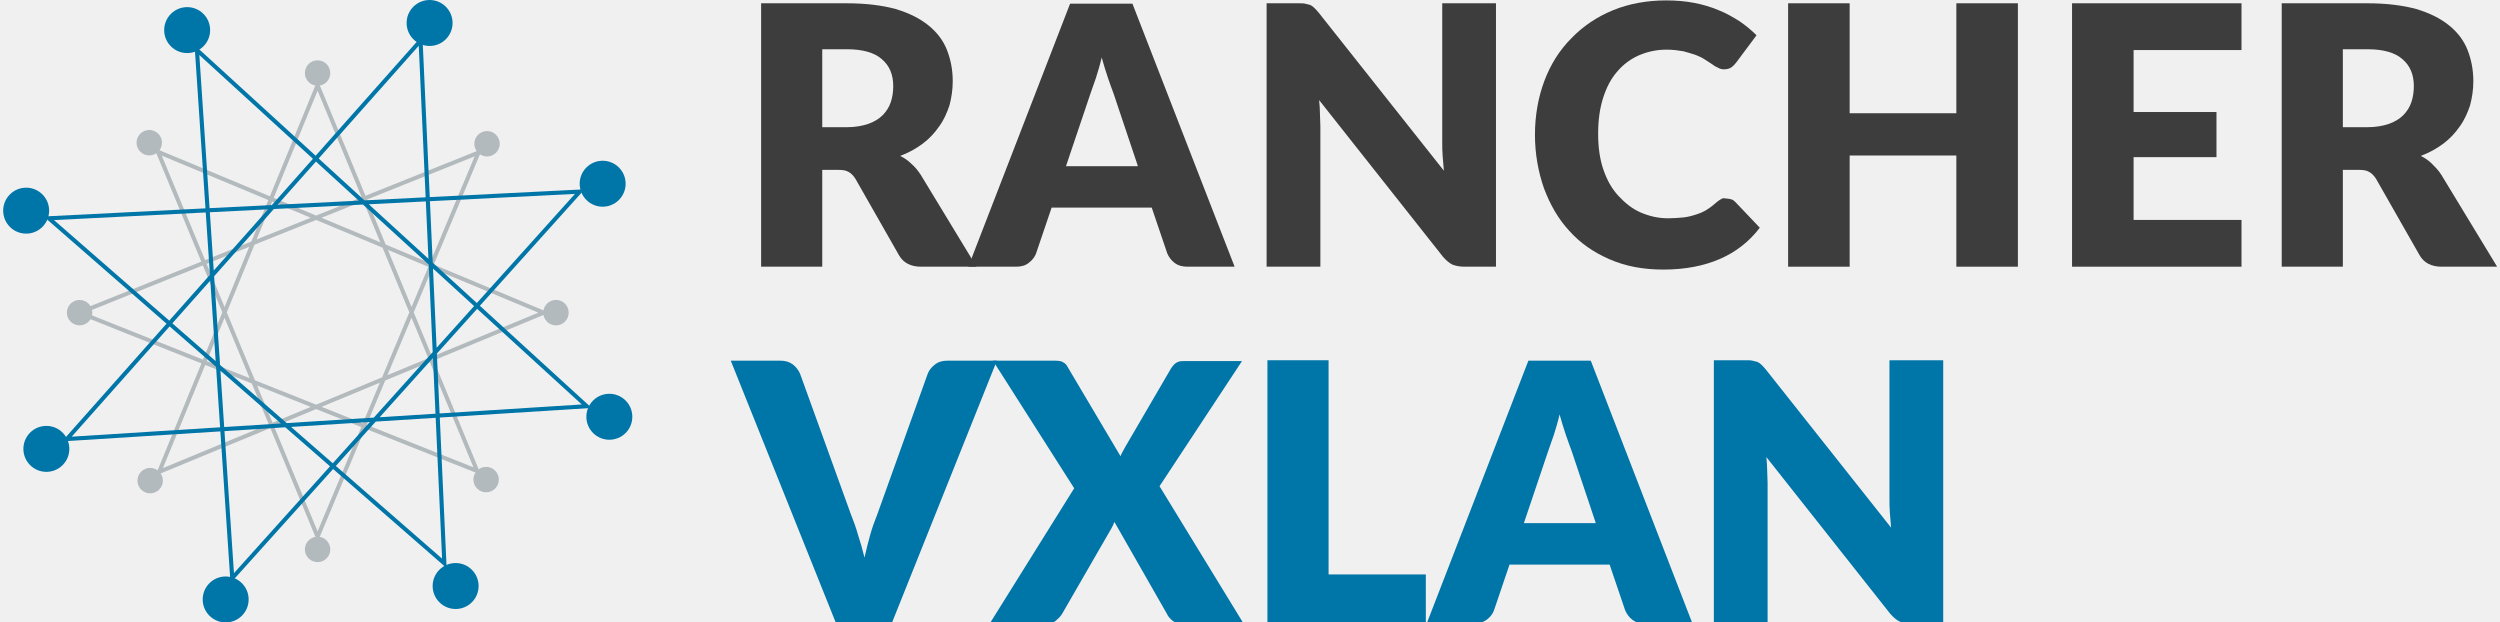
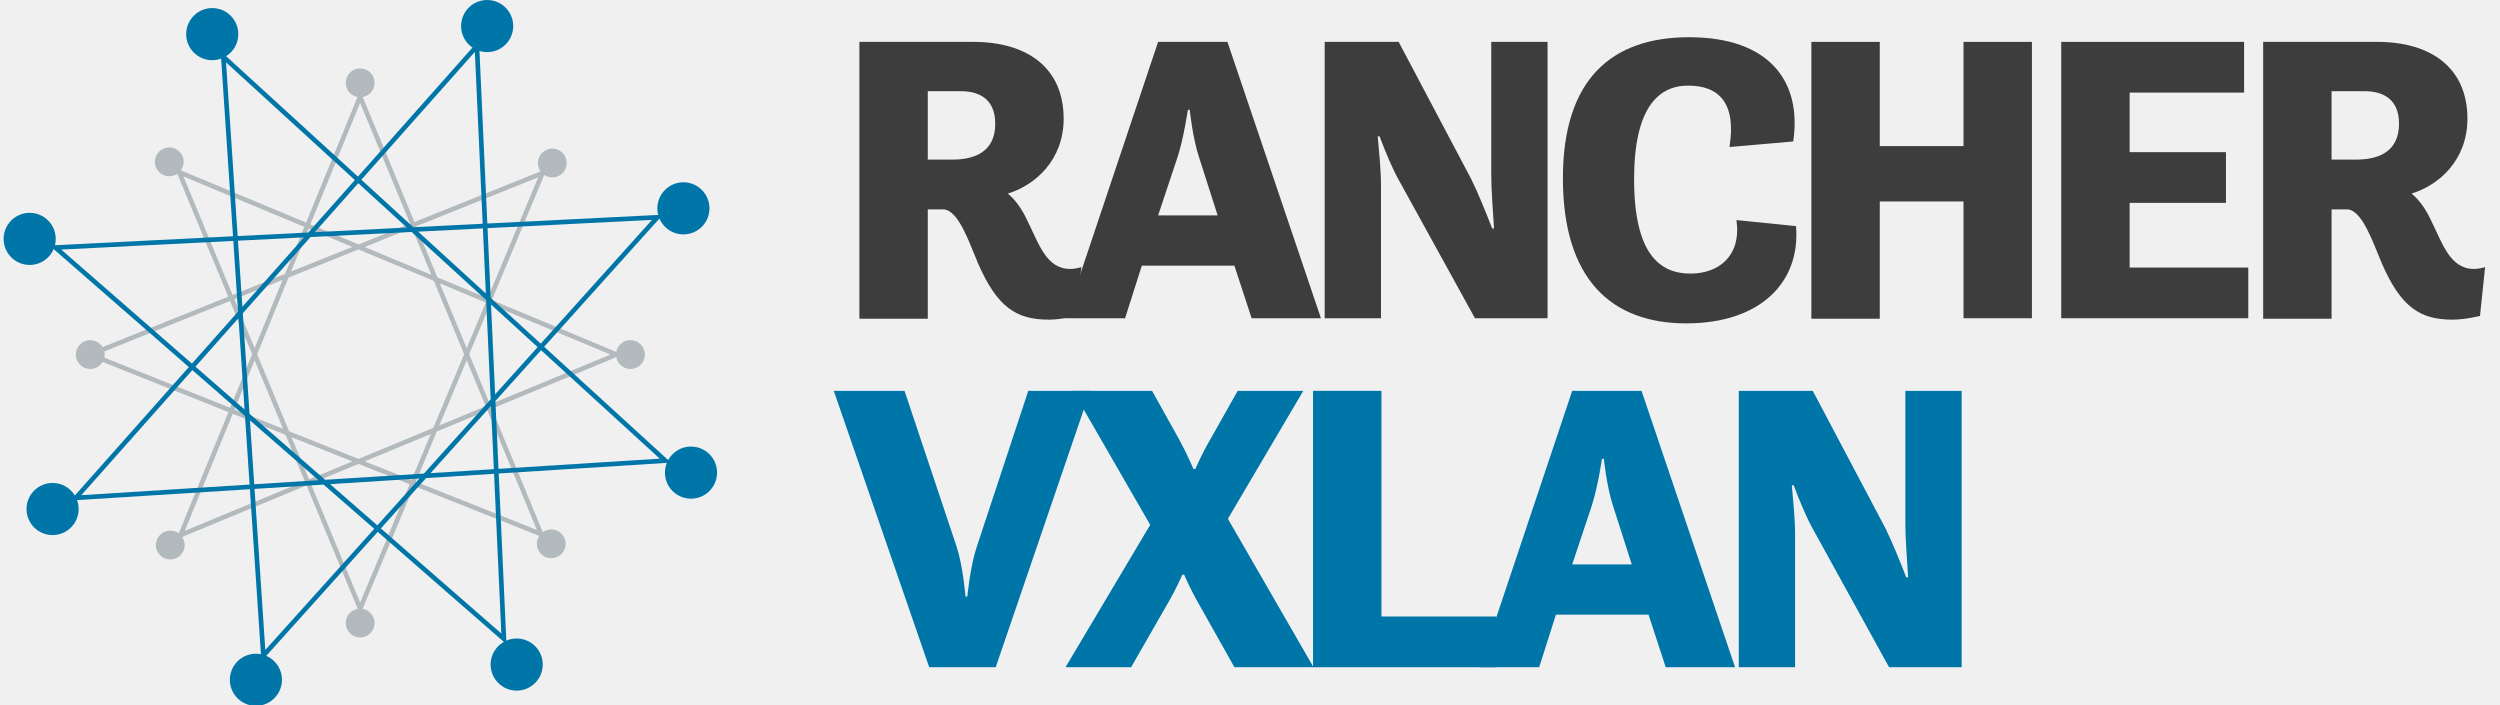
- <svg xmlns="http://www.w3.org/2000/svg" version="1.1" id="Layer_1" x="0px" y="0px" viewBox="0 0 609.3 151.4" style="enable-background:new 0 0 609.3 151.4;" xml:space="preserve">
+ <svg xmlns="http://www.w3.org/2000/svg" version="1.1" id="Layer_1" x="0px" y="0px" viewBox="0 0 537.3 151.4" style="enable-background:new 0 0 537.3 151.4;" xml:space="preserve">
  <style type="text/css">
	.st0{fill:#99A3A8;}
	.st1{fill:#CCD1D3;}
	.st2{fill:none;stroke:#A3ABAF;stroke-width:5;stroke-linecap:round;stroke-linejoin:round;stroke-miterlimit:10;}
	.st3{fill:#3D3D3D;}
	.st4{fill:#0075A8;}
	.st5{fill:#B3C78F;}
	.st6{fill:none;stroke:#CCD1D3;stroke-miterlimit:10;}
	.st7{fill:none;stroke:#CCD1D3;stroke-width:1.893;stroke-miterlimit:10;}
	.st8{fill:#F15354;}
	.st9{fill:#A3ABAF;}
	.st10{fill:#3498DB;}
	.st11{fill:#2980B9;}
	.st12{fill:#E67E22;}
	.st13{fill:#D35401;}
	.st14{fill:#F1C40F;}
	.st15{fill:#E49701;}
	.st16{fill:#EADF5A;}
	.st17{fill:#D7C320;}
	.st18{fill:#34495E;}
	.st19{fill:#2C3E50;}
	.st20{fill:#2B2B2B;}
	.st21{fill:#262626;}
	.st22{fill:#3A6F81;}
	.st23{fill:#356272;}
	.st24{fill:#00558B;}
	.st25{fill:#27AE60;}
	.st26{fill:#169242;}
	.st27{fill:#A5C63B;}
	.st28{fill:#8EB021;}
	.st29{fill:#ECF0F1;}
	.st30{fill:#BDC3C7;}
	.st31{fill:#95A5A6;}
	.st32{fill:#7F8C8D;}
	.st33{fill:#E74C3C;}
	.st34{fill:#C0392B;}
	.st35{fill:#EA3738;}
	.st36{fill:#78C9CF;}
	.st37{fill:#389EA8;}
	.st38{fill:#2D8490;}
	.st39{fill:#1A6470;}
	.st40{fill:#21364A;}
	.st41{fill:#040B15;}
	.st42{fill:#66767C;}
	.st43{fill:#334851;}
	.st44{fill:#5C686F;}
	.st45{fill:#29373C;}
	.st46{fill:#0A141A;}
	.st47{fill:#FFFFFF;}
	.st48{fill:#0D5E8C;}
	.st49{fill:#0071BC;}
	.st50{fill:#808080;stroke:#000000;stroke-width:0.5;stroke-miterlimit:10;}
	.st51{fill:#DFDFDF;stroke:#000000;stroke-width:0.5;stroke-miterlimit:10;}
	.st52{stroke:#000000;stroke-width:0.5;stroke-miterlimit:10;}
	.st53{fill:none;stroke:#A3ABAF;stroke-width:12;stroke-miterlimit:10;}
	.st54{fill:none;stroke:#F15354;stroke-width:0.438;stroke-miterlimit:10;}
	.st55{fill:none;stroke:#F15354;stroke-miterlimit:10;}
	.st56{fill:none;stroke:#3498DB;stroke-width:15;stroke-linecap:square;stroke-miterlimit:10;}
	.st57{fill:none;stroke:#A3ABAF;stroke-width:9;stroke-miterlimit:10;}
	.st58{opacity:0.5;fill:url(#SVGID_1_);}
	.st59{clip-path:url(#SVGID_3_);enable-background:new    ;}
	.st60{fill:#D3AC0D;}
	.st61{fill:#B5930B;}
	.st62{opacity:0.5;fill:url(#SVGID_4_);}
	.st63{clip-path:url(#SVGID_6_);enable-background:new    ;}
	.st64{opacity:0.5;fill:url(#SVGID_7_);}
	.st65{clip-path:url(#SVGID_9_);enable-background:new    ;}
	.st66{opacity:0.5;fill:url(#SVGID_10_);}
	.st67{clip-path:url(#SVGID_12_);enable-background:new    ;}
	.st68{fill:#58D68D;}
	.st69{fill:#2ECC71;}
	.st70{fill:none;stroke:#2ECC71;stroke-width:1.162;stroke-miterlimit:10;}
	.st71{fill:none;stroke:#F1C40F;stroke-width:1.162;stroke-miterlimit:10;}
	.st72{fill:none;stroke:#0075A8;stroke-width:1.162;stroke-miterlimit:10;}
	.st73{fill:none;stroke:#BDC3C7;stroke-width:10;stroke-miterlimit:10;}
	.st74{fill:none;stroke:#A3ABAF;stroke-width:10;stroke-miterlimit:10;}
	.st75{opacity:0.2;fill:#78C9CF;}
	.st76{fill:none;stroke:#0075A8;stroke-miterlimit:10;}
	.st77{fill:#5D5D5D;}
	.st78{fill:none;stroke:#99A3A8;stroke-miterlimit:10;}
	.st79{fill:none;stroke:#0075A8;stroke-width:1.827;stroke-miterlimit:10;}
	.st80{opacity:0.7;}
</style>
  <g>
-     <path class="st3" d="M238,65h-13.5c-2.5,0-4.3-0.9-5.4-2.8l-10.6-18.6c-0.5-0.8-1.1-1.4-1.7-1.7c-0.6-0.4-1.5-0.5-2.6-0.5h-3.8V65   h-14.9V0.8h20.9c4.6,0,8.6,0.5,11.9,1.4c3.3,1,5.9,2.3,8,4c2.1,1.7,3.6,3.7,4.5,6c0.9,2.3,1.4,4.8,1.4,7.6c0,2.1-0.3,4-0.8,5.9   c-0.6,1.8-1.4,3.6-2.5,5.1c-1.1,1.6-2.4,3-4,4.2s-3.4,2.2-5.5,3c1,0.5,1.9,1.1,2.7,1.9c0.8,0.7,1.6,1.6,2.3,2.7L238,65z M206.4,31   c2,0,3.7-0.3,5.2-0.8c1.4-0.5,2.6-1.2,3.5-2.1c0.9-0.9,1.6-2,2-3.2c0.4-1.2,0.6-2.5,0.6-3.9c0-2.8-0.9-5-2.8-6.6   c-1.8-1.6-4.7-2.4-8.5-2.4h-6v19H206.4z" />
-     <path class="st3" d="M300.9,65h-11.5c-1.3,0-2.3-0.3-3.1-0.9c-0.8-0.6-1.4-1.4-1.8-2.3l-3.8-11.2h-24.4l-3.8,11.2   c-0.3,0.8-0.9,1.6-1.7,2.2c-0.8,0.7-1.9,1-3.1,1H236l24.8-64.1h15.2L300.9,65z M277.3,40.4l-5.9-17.6c-0.4-1.1-0.9-2.4-1.4-3.9   s-1-3.1-1.5-4.9c-0.4,1.8-0.9,3.4-1.4,5c-0.5,1.5-1,2.8-1.4,4l-5.9,17.5H277.3z" />
-     <path class="st3" d="M364.6,0.8V65h-7.7c-1.1,0-2.1-0.2-2.9-0.5c-0.8-0.4-1.5-1-2.3-1.9l-30.2-38.2c0.1,1.1,0.2,2.3,0.2,3.3   c0,1.1,0.1,2.1,0.1,3V65h-13.1V0.8h7.8c0.6,0,1.2,0,1.6,0.1c0.4,0.1,0.8,0.2,1.2,0.3c0.4,0.2,0.7,0.4,1,0.7s0.7,0.7,1.1,1.2   l30.5,38.5c-0.1-1.2-0.2-2.4-0.3-3.6c-0.1-1.2-0.1-2.3-0.1-3.3V0.8H364.6z" />
-     <path class="st3" d="M420.9,48.4c0.4,0,0.7,0.1,1.1,0.2c0.4,0.1,0.7,0.4,1,0.7l5.9,6.2c-2.6,3.4-5.8,5.9-9.7,7.6s-8.5,2.6-13.8,2.6   c-4.9,0-9.2-0.8-13.1-2.5c-3.9-1.7-7.1-3.9-9.8-6.9c-2.7-2.9-4.7-6.4-6.2-10.4c-1.4-4-2.2-8.4-2.2-13c0-4.8,0.8-9.2,2.3-13.2   s3.7-7.5,6.6-10.4c2.8-2.9,6.2-5.2,10.1-6.8c3.9-1.6,8.3-2.4,13-2.4c2.4,0,4.7,0.2,6.8,0.6c2.1,0.4,4.1,1,6,1.8   c1.8,0.7,3.5,1.7,5.1,2.7c1.6,1.1,2.9,2.2,4.1,3.4l-5,6.7c-0.3,0.4-0.7,0.8-1.1,1.1c-0.4,0.3-1.1,0.5-1.8,0.5c-0.5,0-1-0.1-1.5-0.4   c-0.5-0.2-1-0.5-1.5-0.9c-0.5-0.3-1.1-0.7-1.7-1.1c-0.6-0.4-1.4-0.8-2.2-1.1c-0.9-0.3-1.9-0.6-3-0.9c-1.2-0.2-2.5-0.4-4.1-0.4   c-2.5,0-4.7,0.5-6.8,1.4c-2,0.9-3.8,2.2-5.3,4c-1.5,1.7-2.6,3.9-3.4,6.4c-0.8,2.5-1.2,5.4-1.2,8.7c0,3.3,0.4,6.2,1.3,8.8   c0.9,2.6,2.1,4.7,3.7,6.4s3.3,3.1,5.4,4c2.1,0.9,4.3,1.4,6.6,1.4c1.3,0,2.6-0.1,3.7-0.2c1.1-0.1,2.2-0.4,3.1-0.7   c1-0.3,1.9-0.7,2.7-1.2c0.8-0.5,1.7-1.2,2.6-2c0.4-0.3,0.7-0.5,1.1-0.7S420.5,48.4,420.9,48.4z" />
-     <path class="st3" d="M491.8,0.8V65h-15V37.9h-26V65h-15V0.8h15v26.8h26V0.8H491.8z" />
-     <path class="st3" d="M520,12.3v15h20.2v11H520v15.3h26.3V65h-41.3V0.8h41.3v11.4H520z" />
-     <path class="st3" d="M608.6,65h-13.5c-2.5,0-4.3-0.9-5.4-2.8l-10.6-18.6c-0.5-0.8-1.1-1.4-1.7-1.7c-0.6-0.4-1.5-0.5-2.6-0.5H571V65   h-14.9V0.8H577c4.6,0,8.6,0.5,11.9,1.4c3.3,1,5.9,2.3,8,4c2.1,1.7,3.6,3.7,4.5,6s1.4,4.8,1.4,7.6c0,2.1-0.3,4-0.8,5.9   c-0.6,1.8-1.4,3.6-2.5,5.1c-1.1,1.6-2.4,3-4,4.2s-3.4,2.2-5.5,3c1,0.5,1.9,1.1,2.7,1.9s1.6,1.6,2.3,2.7L608.6,65z M577,31   c2,0,3.7-0.3,5.2-0.8c1.4-0.5,2.6-1.2,3.5-2.1s1.6-2,2-3.2c0.4-1.2,0.6-2.5,0.6-3.9c0-2.8-0.9-5-2.8-6.6c-1.8-1.6-4.7-2.4-8.5-2.4   h-6v19H577z" />
-     <path class="st4" d="M243,87.8L217.3,152h-13.5l-25.7-64.1h12c1.3,0,2.3,0.3,3.1,0.9c0.8,0.6,1.4,1.4,1.8,2.3l12.4,34.3   c0.6,1.5,1.2,3.1,1.7,4.9c0.6,1.8,1.1,3.6,1.6,5.6c0.4-1.9,0.9-3.8,1.4-5.6c0.5-1.8,1.1-3.4,1.7-4.9l12.3-34.3   c0.3-0.8,0.9-1.6,1.7-2.2c0.8-0.7,1.9-1,3.1-1H243z" />
-     <path class="st4" d="M303.1,152h-14.9c-1,0-1.8-0.2-2.4-0.7c-0.6-0.5-1.1-1-1.4-1.7l-12.8-22.4c-0.2,0.6-0.5,1.2-0.8,1.7l-12,20.8   c-0.4,0.6-0.9,1.1-1.5,1.6c-0.6,0.5-1.3,0.7-2.2,0.7h-13.9l20.6-33l-19.8-31.1H257c1,0,1.7,0.1,2.1,0.4c0.5,0.2,0.9,0.7,1.2,1.3   l12.8,21.6c0.1-0.4,0.3-0.7,0.5-1.1c0.2-0.4,0.4-0.7,0.6-1.1l11.2-19.2c0.4-0.6,0.8-1.1,1.3-1.4c0.5-0.3,1-0.4,1.7-0.4h14.3   l-20.1,30.5L303.1,152z" />
-     <path class="st4" d="M347.5,140.1V152h-38.6V87.8h14.9v52.2H347.5z" />
-     <path class="st4" d="M412.5,152H401c-1.3,0-2.3-0.3-3.1-0.9c-0.8-0.6-1.4-1.4-1.8-2.3l-3.8-11.2h-24.4l-3.8,11.2   c-0.3,0.8-0.9,1.6-1.7,2.2s-1.9,1-3.1,1h-11.6l24.8-64.1h15.2L412.5,152z M388.9,127.4l-5.9-17.6c-0.4-1.1-0.9-2.4-1.4-3.9   c-0.5-1.5-1-3.1-1.5-4.9c-0.4,1.8-0.9,3.4-1.4,5c-0.5,1.5-1,2.8-1.4,4l-5.9,17.5H388.9z" />
-     <path class="st4" d="M473.6,87.8V152h-7.7c-1.1,0-2.1-0.2-2.9-0.5c-0.8-0.4-1.5-1-2.3-1.9l-30.2-38.2c0.1,1.1,0.2,2.3,0.2,3.3   c0,1.1,0.1,2.1,0.1,3V152h-13.1V87.8h7.8c0.6,0,1.2,0,1.6,0.1c0.4,0.1,0.8,0.2,1.2,0.3c0.4,0.2,0.7,0.4,1,0.7   c0.3,0.3,0.7,0.7,1.1,1.2l30.5,38.5c-0.1-1.2-0.2-2.4-0.3-3.6c-0.1-1.2-0.1-2.3-0.1-3.3V87.8H473.6z" />
+     <path class="st3" d="M184.7,9h24.5c11.6,0,19.4,5.6,19.4,16.5c0,8.9-6.1,14.3-12,16.1c1.8,1.5,3.1,3.5,4.1,5.6   c2.5,5,4.1,10.6,9.3,10.6c1.3,0,2.4-0.4,2.4-0.4l-1.1,10.5c0,0-3.2,0.8-5.9,0.8c-7,0-11.1-2.7-15.2-12.1   c-1.8-4.2-4.2-11.6-7.5-11.6h-3.3v23.5h-14.7V9z M199.4,19.7v14.6h5.3c4.2,0,9.2-1.3,9.2-7.7c0-5.2-3.3-7-7.4-7H199.4z" />
+     <path class="st3" d="M248.9,9h14.9l20.1,59.4h-14.9l-3.7-11.3h-19.9l-3.6,11.3h-12.8L248.9,9z M248.9,46.3h12.8l-4-12.5   c-1.4-4.2-2-10.2-2-10.2h-0.4c0,0-0.9,6.1-2.2,10.1L248.9,46.3z" />
+     <path class="st3" d="M284.8,9h15.8l15.6,29.5c1.3,2.6,3.1,7,4.5,10.6h0.4c-0.2-3.3-0.6-8.1-0.6-11.5V9h12.1v59.4H317L300.8,39   c-1.5-2.6-3.1-6.5-4.3-9.7h-0.4c0.3,3.3,0.7,7.3,0.7,10.6v28.5h-12.1V9z" />
+     <path class="st3" d="M335.9,38.3C335.9,16.9,346.5,8,363,8c17.3,0,24.3,9.5,22.4,22.4l-13.7,1.2c1.5-9.4-2.2-13.2-8.9-13.2   c-6.4,0-11.6,4.8-11.6,20.1c0,16.2,5.6,20.3,12.1,20.3c6.1,0,11-3.8,9.9-11.5l12.8,1.3c1,12.1-7.7,20.9-23.6,20.9   C346.3,69.5,335.9,60,335.9,38.3z" />
+     <path class="st3" d="M389.3,9H404v22.4h18V9h14.7v59.4H422V43.3h-18v25.2h-14.7V9z" />
+     <path class="st3" d="M443,9h39.3v10.9h-24.6v12.8h20.7v10.9h-20.7v13.9h25.5v10.9H443V9z" />
+     <path class="st3" d="M486.4,9h24.5c11.6,0,19.4,5.6,19.4,16.5c0,8.9-6.1,14.3-12,16.1c1.8,1.5,3.1,3.5,4.1,5.6   c2.5,5,4.1,10.6,9.3,10.6c1.3,0,2.4-0.4,2.4-0.4L533,67.9c0,0-3.2,0.8-5.9,0.8c-7,0-11.1-2.7-15.2-12.1c-1.8-4.2-4.2-11.6-7.5-11.6   h-3.3v23.5h-14.7V9z M501.1,19.7v14.6h5.3c4.2,0,9.2-1.3,9.2-7.7c0-5.2-3.3-7-7.4-7H501.1z" />
+     <path class="st4" d="M179.2,84h15.2l11.2,33.5c1.4,4.3,1.9,10.7,1.9,10.7h0.4c0,0,0.6-6.4,2-10.6L221,84h13.3l-20.3,59.4h-14.3   L179.2,84z" />
+     <path class="st4" d="M247.2,112.8L230.6,84h17l5.8,10.4c1.7,3.1,3.1,6.4,3.1,6.4h0.4c0,0,1.4-3.3,3.3-6.5L266,84h14.1l-16.2,27.5   l18.4,31.9h-17l-7.7-13.7c-1.8-3.1-3.1-6.2-3.1-6.2h-0.4c0,0-1.3,3.1-3.2,6.3l-7.8,13.6h-14.1L247.2,112.8z" />
+     <path class="st4" d="M282.2,84h14.7v48.5h24.7v10.9h-39.4V84z" />
+     <path class="st4" d="M337.9,84h14.9l20.1,59.4H358l-3.7-11.3h-19.9l-3.6,11.3h-12.8L337.9,84z M337.9,121.3h12.8l-4-12.5   c-1.4-4.2-2-10.2-2-10.2h-0.4c0,0-0.9,6.1-2.2,10.1L337.9,121.3z" />
+     <path class="st4" d="M373.8,84h15.8l15.6,29.5c1.3,2.6,3.1,7,4.5,10.6h0.4c-0.2-3.3-0.6-8.1-0.6-11.5V84h12.1v59.4H406L389.8,114   c-1.5-2.6-3.1-6.5-4.3-9.7h-0.4c0.3,3.3,0.7,7.3,0.7,10.6v28.5h-12.1V84z" />
  </g>
  <g class="st80">
    <circle class="st0" cx="77.4" cy="17.8" r="3.1" />
    <circle class="st0" cx="77.4" cy="133.9" r="3.1" />
    <circle class="st0" cx="19.4" cy="76.2" r="3.1" />
    <circle class="st0" cx="135.5" cy="76.2" r="3.1" />
    <ellipse transform="matrix(0.7071 -0.7071 0.7071 0.7071 -13.9669 35.9128)" class="st0" cx="36.4" cy="34.8" rx="3.1" ry="3.1" />
    <ellipse transform="matrix(0.7071 -0.7071 0.7071 0.7071 -47.9745 118.0144)" class="st0" cx="118.5" cy="116.9" rx="3.1" ry="3.1" />
    <ellipse transform="matrix(0.7071 -0.7071 0.7071 0.7071 -72.0833 60.215)" class="st0" cx="36.6" cy="117.1" rx="3.1" ry="3.1" />
    <ellipse transform="matrix(0.7071 -0.7071 0.7071 0.7071 10.0183 94.2226)" class="st0" cx="118.7" cy="35" rx="3.1" ry="3.1" />
    <polygon class="st78" points="38.8,115 77.4,20.8 116.3,114.8 19.4,76.2 116.6,37.2 77.4,130.8 38.5,37 132.5,76.2  " />
  </g>
  <g>
    <circle class="st4" cx="55" cy="146.1" r="5.6" />
    <circle class="st4" cx="11.3" cy="109.4" r="5.6" />
    <circle class="st4" cx="104.7" cy="5.6" r="5.6" />
    <ellipse transform="matrix(0.7048 -0.7094 0.7094 0.7048 -68.4895 120.9228)" class="st4" cx="111" cy="142.8" rx="5.6" ry="5.6" />
    <ellipse transform="matrix(0.7048 -0.7094 0.7094 0.7048 -28.2269 135.3131)" class="st4" cx="148.5" cy="101.6" rx="5.6" ry="5.6" />
    <ellipse transform="matrix(0.7048 -0.7094 0.7094 0.7048 11.5636 117.4138)" class="st4" cx="146.9" cy="44.8" rx="5.6" ry="5.6" />
    <ellipse transform="matrix(0.7048 -0.7094 0.7094 0.7048 -34.527 19.7255)" class="st4" cx="6.4" cy="51.3" rx="5.6" ry="5.6" />
    <ellipse transform="matrix(0.7048 -0.7094 0.7094 0.7048 8.2966 34.5403)" class="st4" cx="45.6" cy="7.3" rx="5.6" ry="5.6" />
    <polygon class="st76" points="56.6,140.9 48,12.2 143,99 16.3,107 102.5,9.9 108.3,137.3 11.9,53.2 141.3,46.7  " />
  </g>
</svg>
